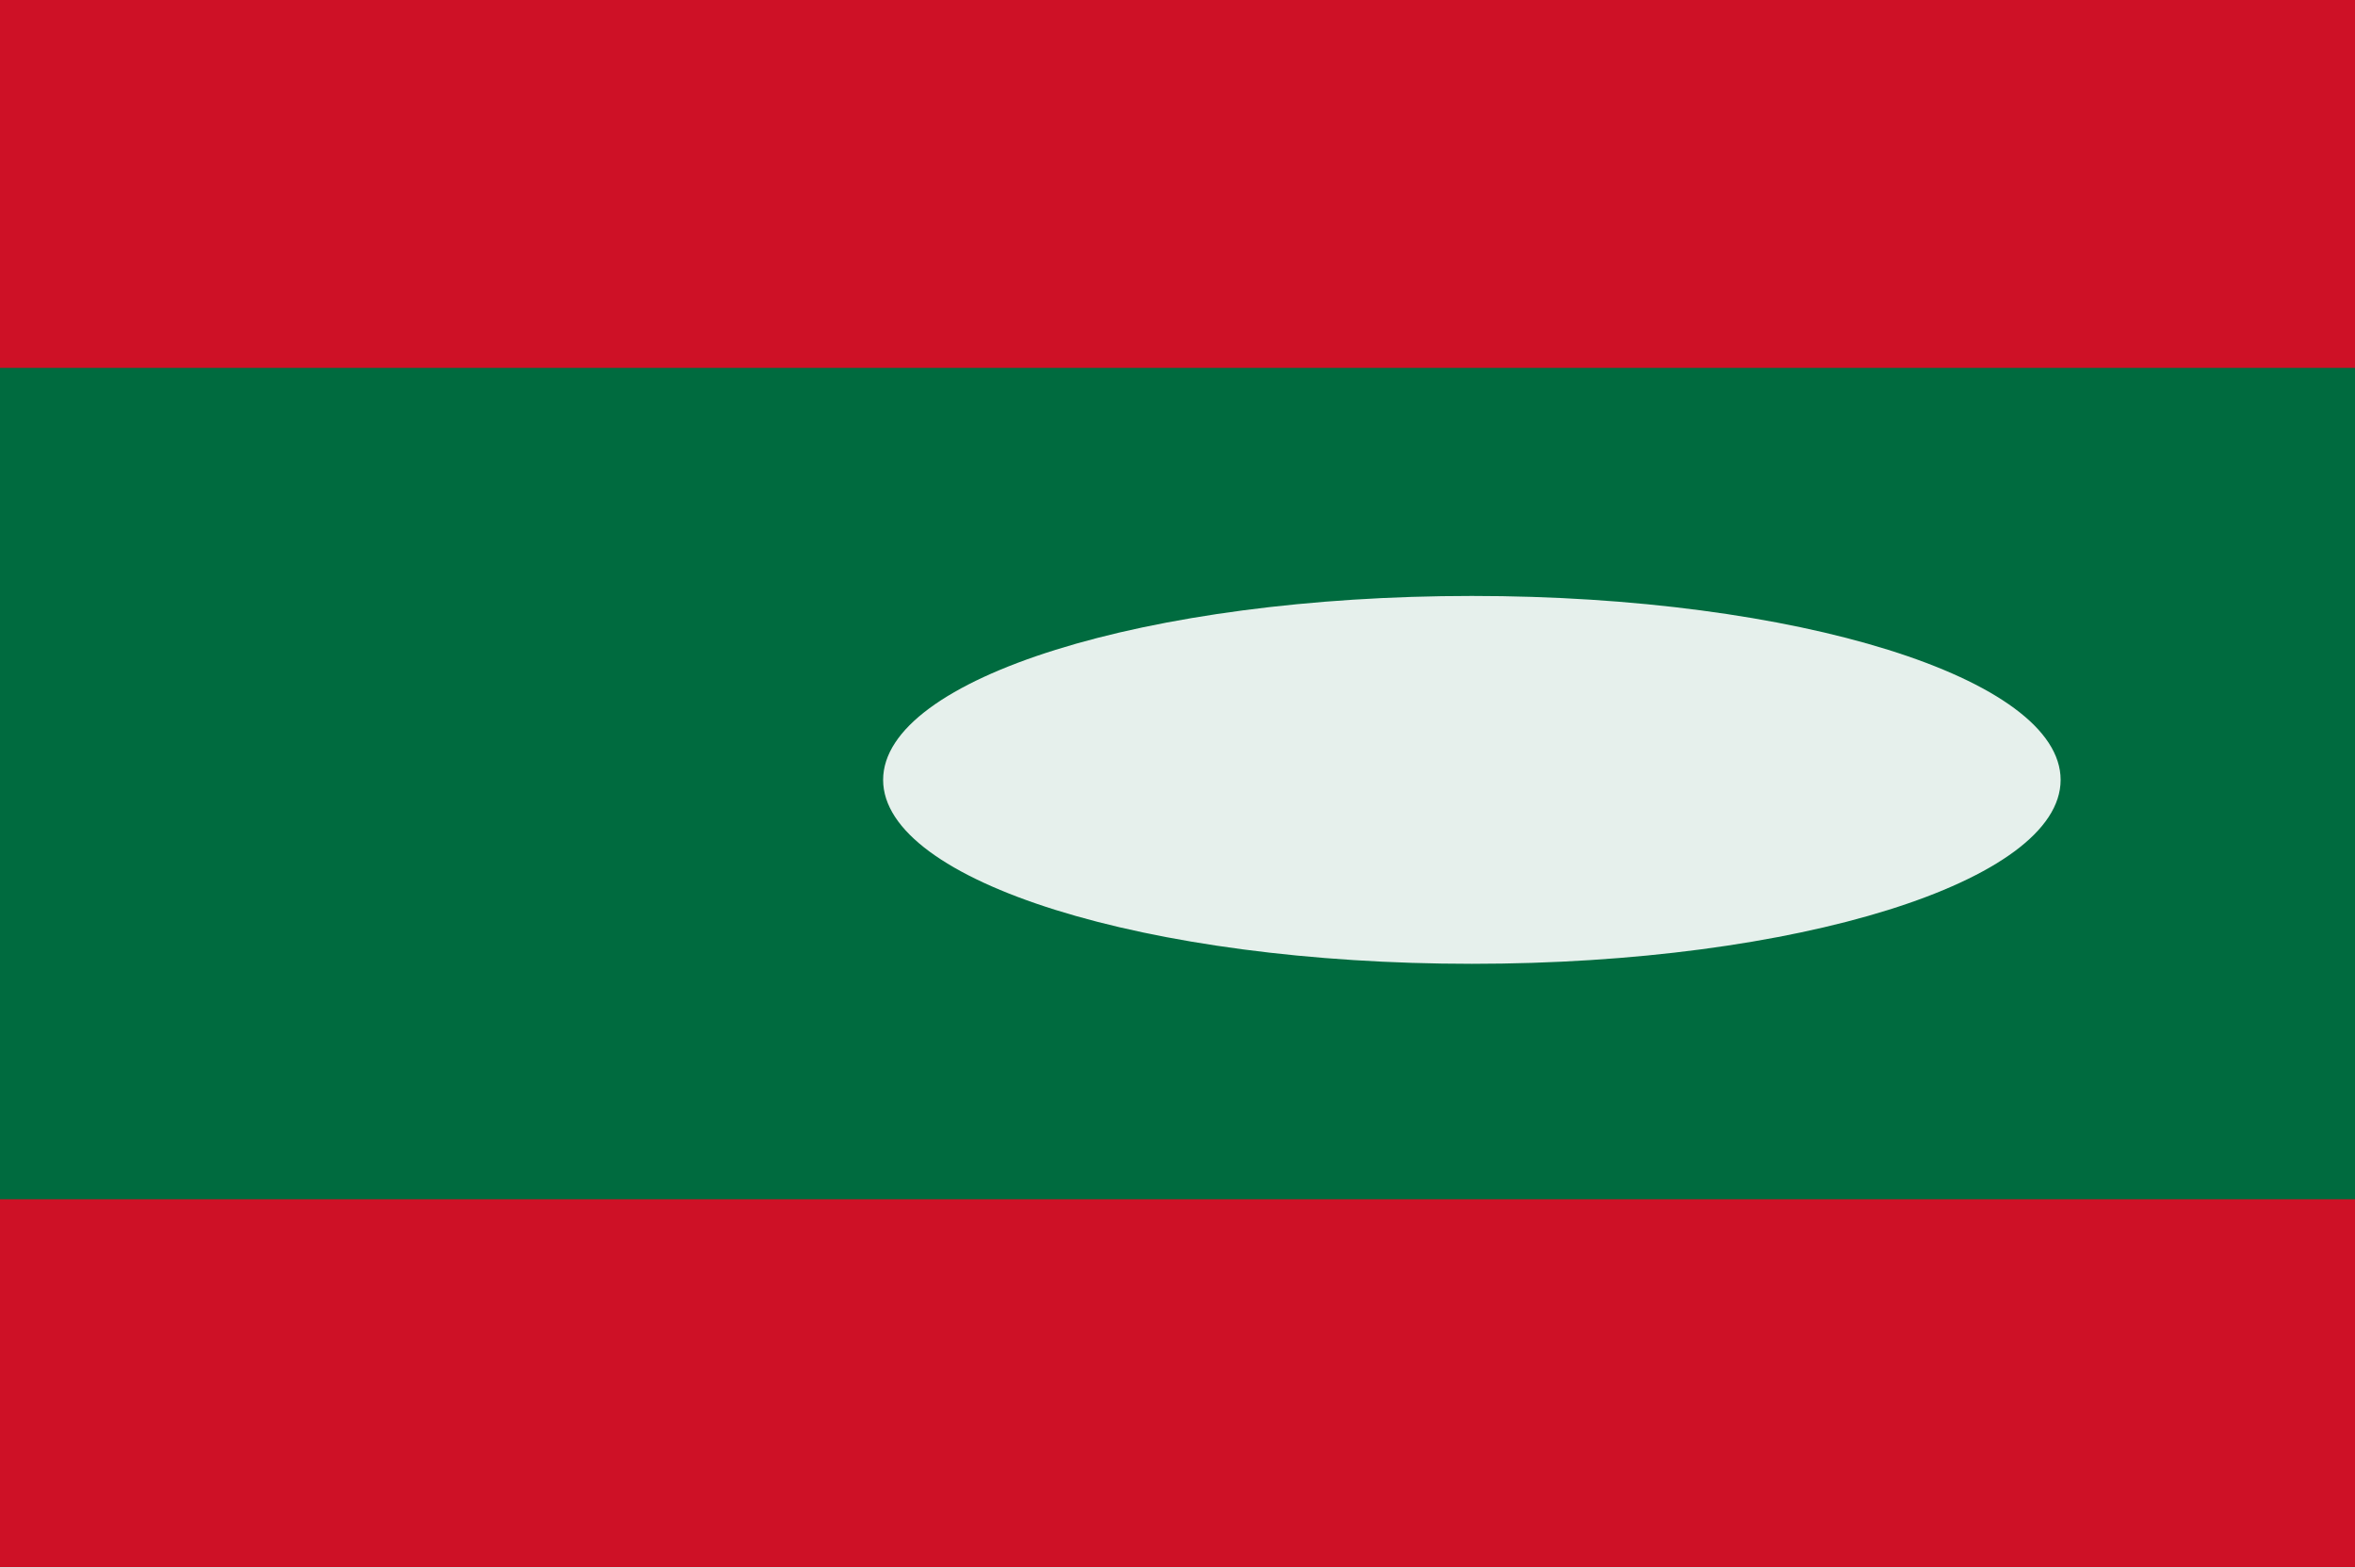
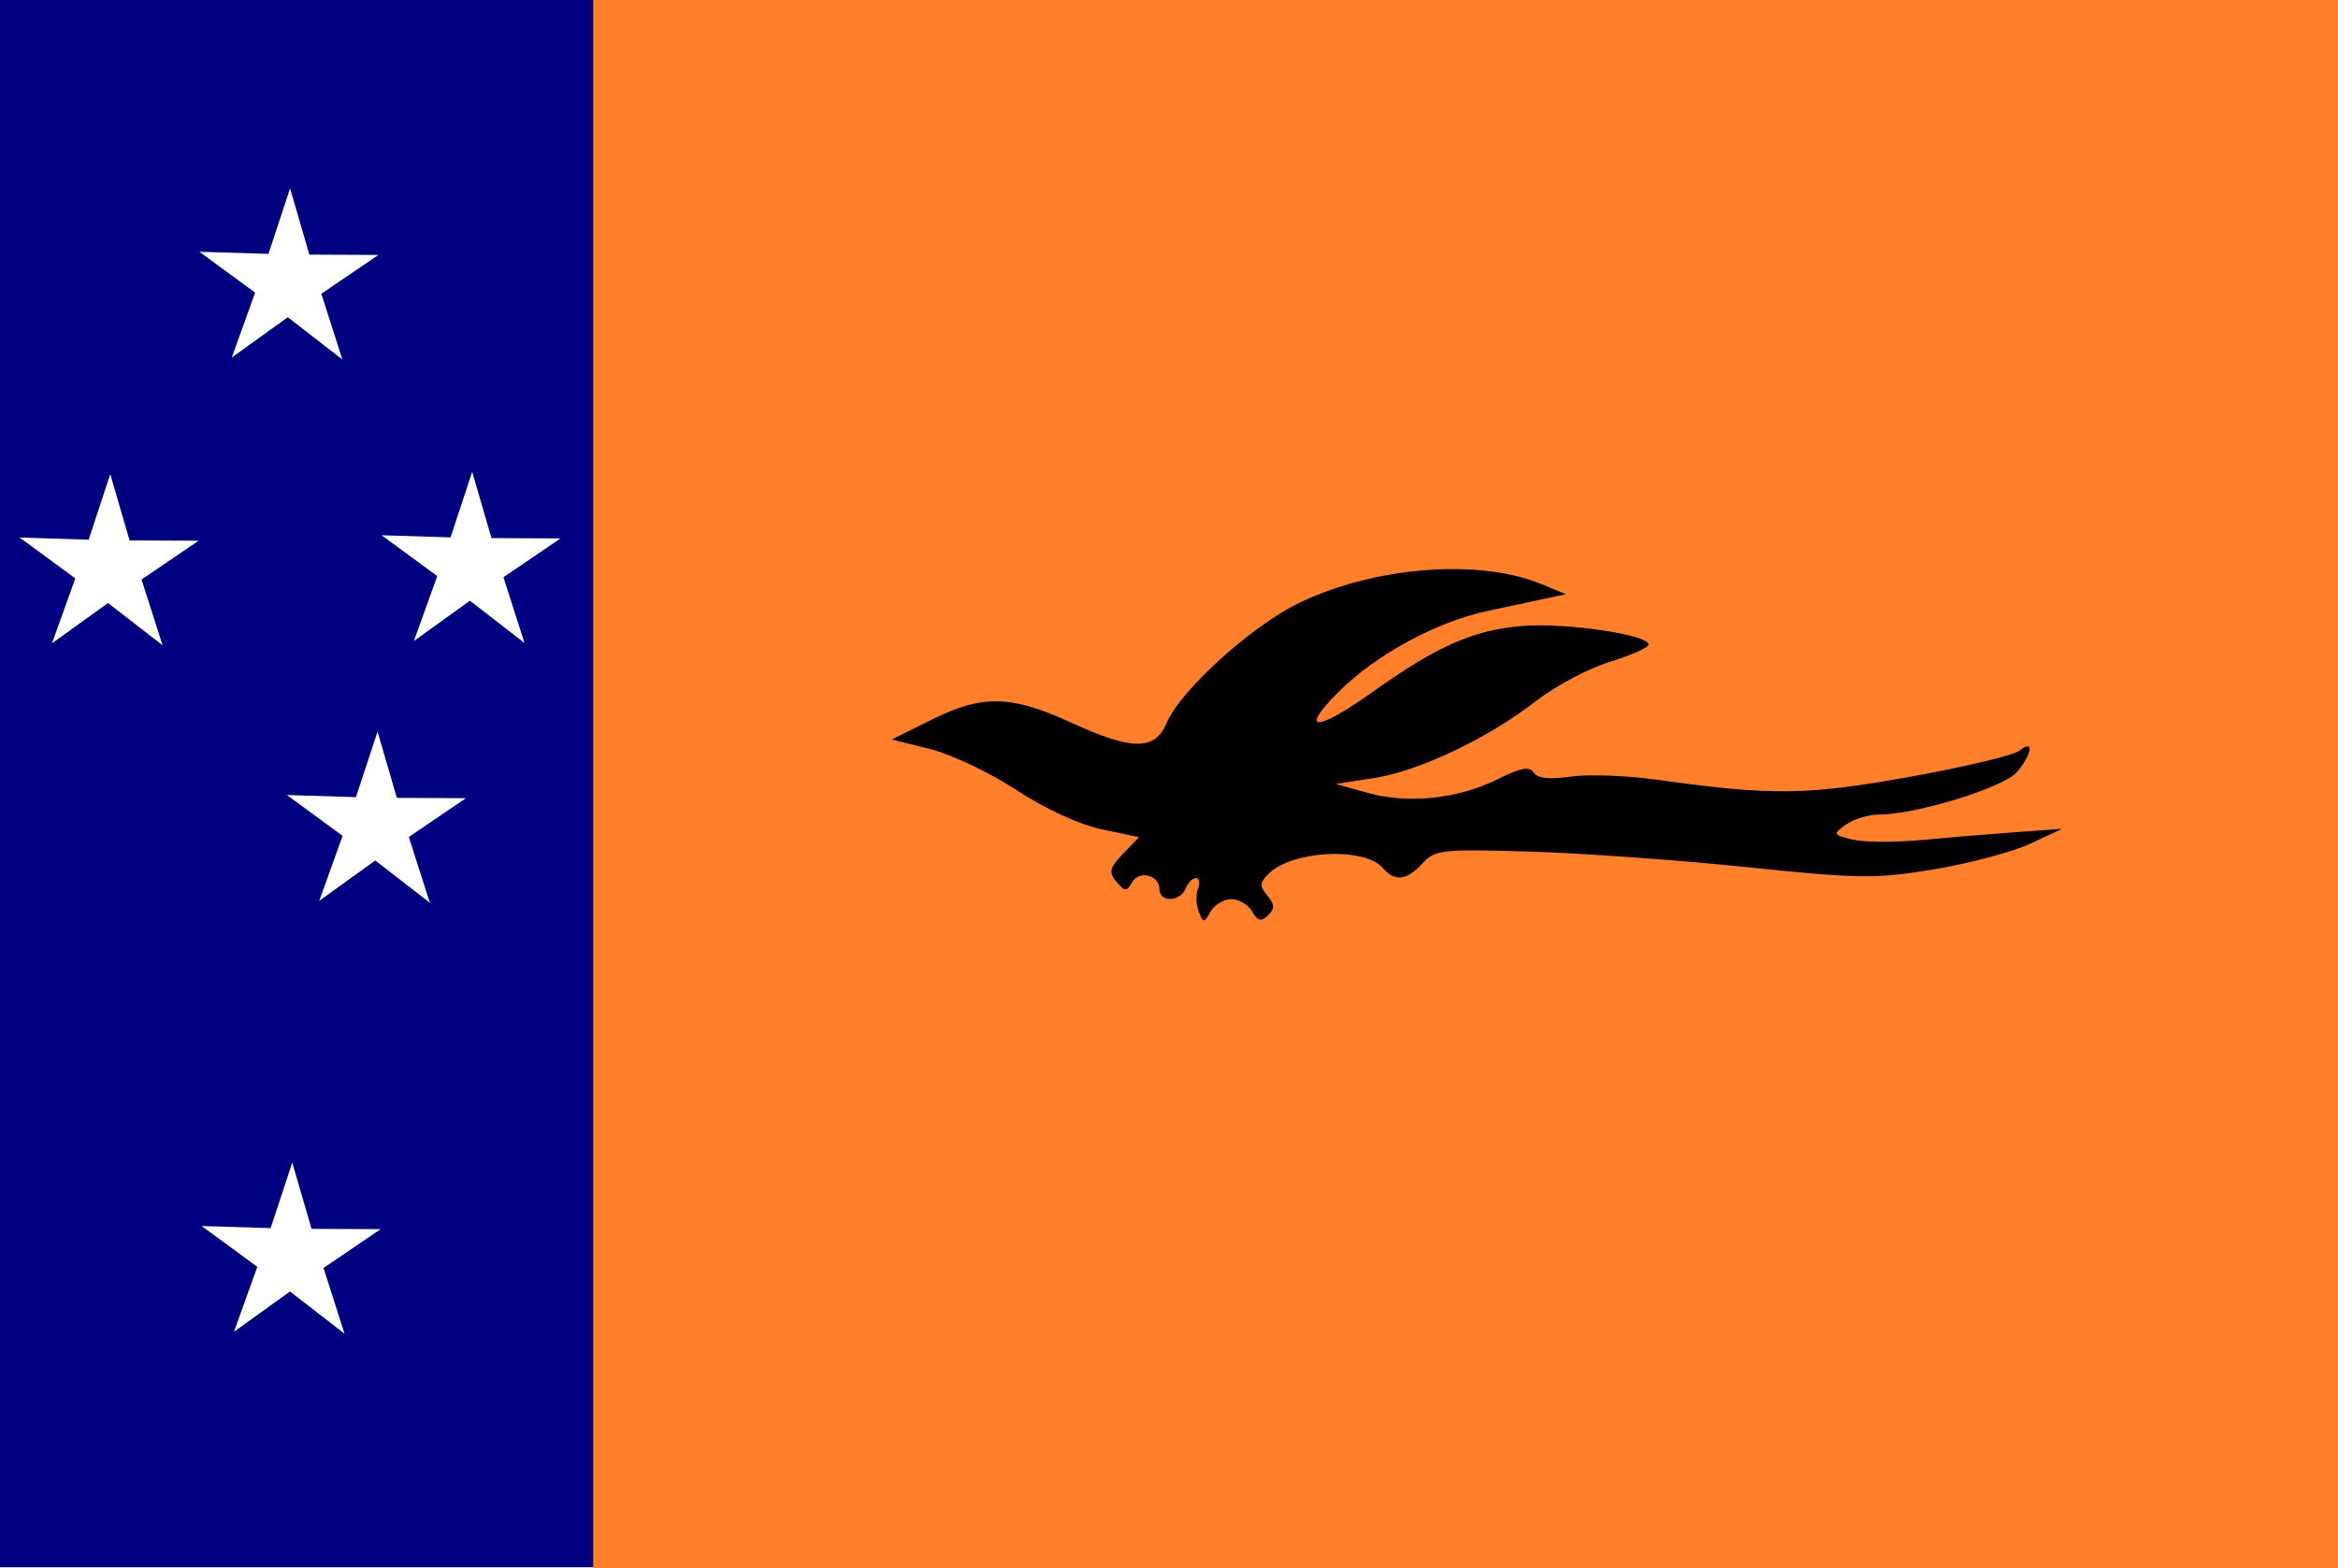
- <svg xmlns="http://www.w3.org/2000/svg" viewBox="0 0 320 213">
-   <rect width="320" height="213" fill="#006B3F" />
-   <rect y="0" width="320" height="50" fill="#CE1126" />
-   <rect y="163" width="320" height="50" fill="#CE1126" />
-   <ellipse cx="200" cy="106" rx="80" ry="25" fill="white" opacity="0.9" />
+ <svg xmlns="http://www.w3.org/2000/svg" width="507.119" height="340" version="1.0">
+   <path style="opacity:1;color:#000;fill:navy;fill-opacity:1;fill-rule:nonzero;stroke:none;stroke-width:4;stroke-linecap:butt;stroke-linejoin:miter;marker:none;marker-start:none;marker-mid:none;marker-end:none;stroke-miterlimit:4;stroke-dasharray:none;stroke-dashoffset:0;stroke-opacity:1;visibility:visible;display:inline;overflow:visible;enable-background:accumulate" d="M22.857 378.076h507.119v340H22.857z" transform="translate(-22.85714 -378.0765)" />
+   <path style="opacity:1;color:#000;fill:#ff7f2a;fill-opacity:1;fill-rule:nonzero;stroke:none;stroke-width:4;stroke-linecap:butt;stroke-linejoin:miter;marker:none;marker-start:none;marker-mid:none;marker-end:none;stroke-miterlimit:4;stroke-dasharray:none;stroke-dashoffset:0;stroke-opacity:1;visibility:visible;display:inline;overflow:visible;enable-background:accumulate" d="M151.523 377.58h382.322v341.432H151.523z" transform="translate(-22.85714 -378.0765)" />
+   <path transform="matrix(.8277 0 0 .8277 -2.656285 -2.093644)" d="M92.934 96.758 78.631 85.678 63.948 96.248l6.118-17.027-14.59-10.699 18.084.557 5.666-17.182 5.058 17.371 18.092.08-14.957 10.179 5.515 17.231z" style="opacity:1;color:#000;fill:#fff;fill-opacity:1;fill-rule:nonzero;stroke:none;stroke-width:4;stroke-linecap:butt;stroke-linejoin:miter;marker:none;marker-start:none;marker-mid:none;marker-end:none;stroke-miterlimit:4;stroke-dasharray:none;stroke-dashoffset:0;stroke-opacity:1;visibility:visible;display:inline;overflow:visible;enable-background:accumulate" />
+   <path transform="matrix(.8277 0 0 .8277 -41.65628 59.90636)" d="M92.934 96.758 78.631 85.678 63.948 96.248l6.118-17.027-14.59-10.699 18.084.557 5.666-17.182 5.058 17.371 18.092.08-14.957 10.179 5.515 17.231z" style="opacity:1;color:#000;fill:#fff;fill-opacity:1;fill-rule:nonzero;stroke:none;stroke-width:4;stroke-linecap:butt;stroke-linejoin:miter;marker:none;marker-start:none;marker-mid:none;marker-end:none;stroke-miterlimit:4;stroke-dasharray:none;stroke-dashoffset:0;stroke-opacity:1;visibility:visible;display:inline;overflow:visible;enable-background:accumulate" />
+   <path transform="matrix(.8277 0 0 .8277 36.84372 59.40636)" d="M92.934 96.758 78.631 85.678 63.948 96.248l6.118-17.027-14.59-10.699 18.084.557 5.666-17.182 5.058 17.371 18.092.08-14.957 10.179 5.515 17.231z" style="opacity:1;color:#000;fill:#fff;fill-opacity:1;fill-rule:nonzero;stroke:none;stroke-width:4;stroke-linecap:butt;stroke-linejoin:miter;marker:none;marker-start:none;marker-mid:none;marker-end:none;stroke-miterlimit:4;stroke-dasharray:none;stroke-dashoffset:0;stroke-opacity:1;visibility:visible;display:inline;overflow:visible;enable-background:accumulate" />
+   <path transform="matrix(.8277 0 0 .8277 16.31623 115.765)" d="M92.934 96.758 78.631 85.678 63.948 96.248l6.118-17.027-14.59-10.699 18.084.557 5.666-17.182 5.058 17.371 18.092.08-14.957 10.179 5.515 17.231z" style="opacity:1;color:#000;fill:#fff;fill-opacity:1;fill-rule:nonzero;stroke:none;stroke-width:4;stroke-linecap:butt;stroke-linejoin:miter;marker:none;marker-start:none;marker-mid:none;marker-end:none;stroke-miterlimit:4;stroke-dasharray:none;stroke-dashoffset:0;stroke-opacity:1;visibility:visible;display:inline;overflow:visible;enable-background:accumulate" />
+   <path transform="matrix(.8277 0 0 .8277 -2.183773 209.265)" d="M92.934 96.758 78.631 85.678 63.948 96.248l6.118-17.027-14.59-10.699 18.084.557 5.666-17.182 5.058 17.371 18.092.08-14.957 10.179 5.515 17.231z" style="opacity:1;color:#000;fill:#fff;fill-opacity:1;fill-rule:nonzero;stroke:none;stroke-width:4;stroke-linecap:butt;stroke-linejoin:miter;marker:none;marker-start:none;marker-mid:none;marker-end:none;stroke-miterlimit:4;stroke-dasharray:none;stroke-dashoffset:0;stroke-opacity:1;visibility:visible;display:inline;overflow:visible;enable-background:accumulate" />
+   <path style="fill:#000" d="M282.864 575.828c-.579-1.472-.648-3.709-.154-4.971.494-1.262.293-2.294-.446-2.294-.739 0-1.748 1.032-2.242 2.294-1.132 2.891-5.677 3.022-5.677.164 0-3.117-4.376-4.249-5.927-1.533-1.181 2.069-1.557 2.057-3.391-.108-1.747-2.064-1.532-2.989 1.413-6.061l3.475-3.626-8.107-1.704c-4.826-1.015-12.296-4.456-18.457-8.504-5.693-3.74-14.111-7.741-18.707-8.891l-8.356-2.091 8.742-4.336c10.955-5.434 17.144-5.288 30.219.71 13.206 6.058 18.106 6.073 20.646.062 3.013-7.131 18.465-21.118 28.829-26.096 16.45-7.9 39.003-9.627 52.528-4.021l5.243 2.173-4.681.995c-2.574.547-8.191 1.749-12.481 2.671-10.99 2.362-24.107 9.502-32.075 17.461-8.833 8.823-4.98 8.851 7.352.054 13.966-9.962 21.925-13.462 32.51-14.295 9.461-.744 27.317 1.894 27.317 4.037 0 .628-3.784 2.311-8.409 3.74-4.625 1.429-11.821 5.252-15.992 8.494-10.447 8.122-25.434 15.24-35.249 16.741l-8.218 1.257 7.021 1.958c8.748 2.44 19.606 1.28 28.188-3.012 4.931-2.466 6.851-2.817 7.735-1.415.799 1.268 3.355 1.55 7.979.88 3.742-.542 12.069-.251 18.505.646 25.216 3.515 32.666 3.434 55.122-.601 11.868-2.132 22.575-4.688 23.793-5.679 3.148-2.562 2.795.591-.516 4.596-2.783 3.368-21.898 9.271-30.02 9.271-2.254 0-5.46.976-7.124 2.17-2.906 2.083-2.851 2.213 1.388 3.256 2.428.597 9.097.648 14.82.112 5.723-.536 14.969-1.306 20.547-1.712l10.141-.737-6.979 3.251c-3.838 1.788-13.213 4.281-20.833 5.541-12.645 2.09-16.19 2.048-40.607-.478-14.714-1.522-35.9-3.04-47.079-3.374-19.007-.566-20.517-.4-23.254 2.565-3.408 3.692-6.026 4.018-8.529 1.061-3.949-4.665-19.622-3.934-24.814 1.156-1.985 1.946-2.037 2.731-.315 4.766 1.622 1.916 1.656 2.83.159 4.283-1.489 1.445-2.239 1.265-3.444-.83-.847-1.472-2.875-2.677-4.506-2.677-1.631 0-3.655 1.204-4.498 2.677-1.46 2.549-1.583 2.549-2.585 0z" transform="translate(-22.85714 -378.0765)" />
</svg>
